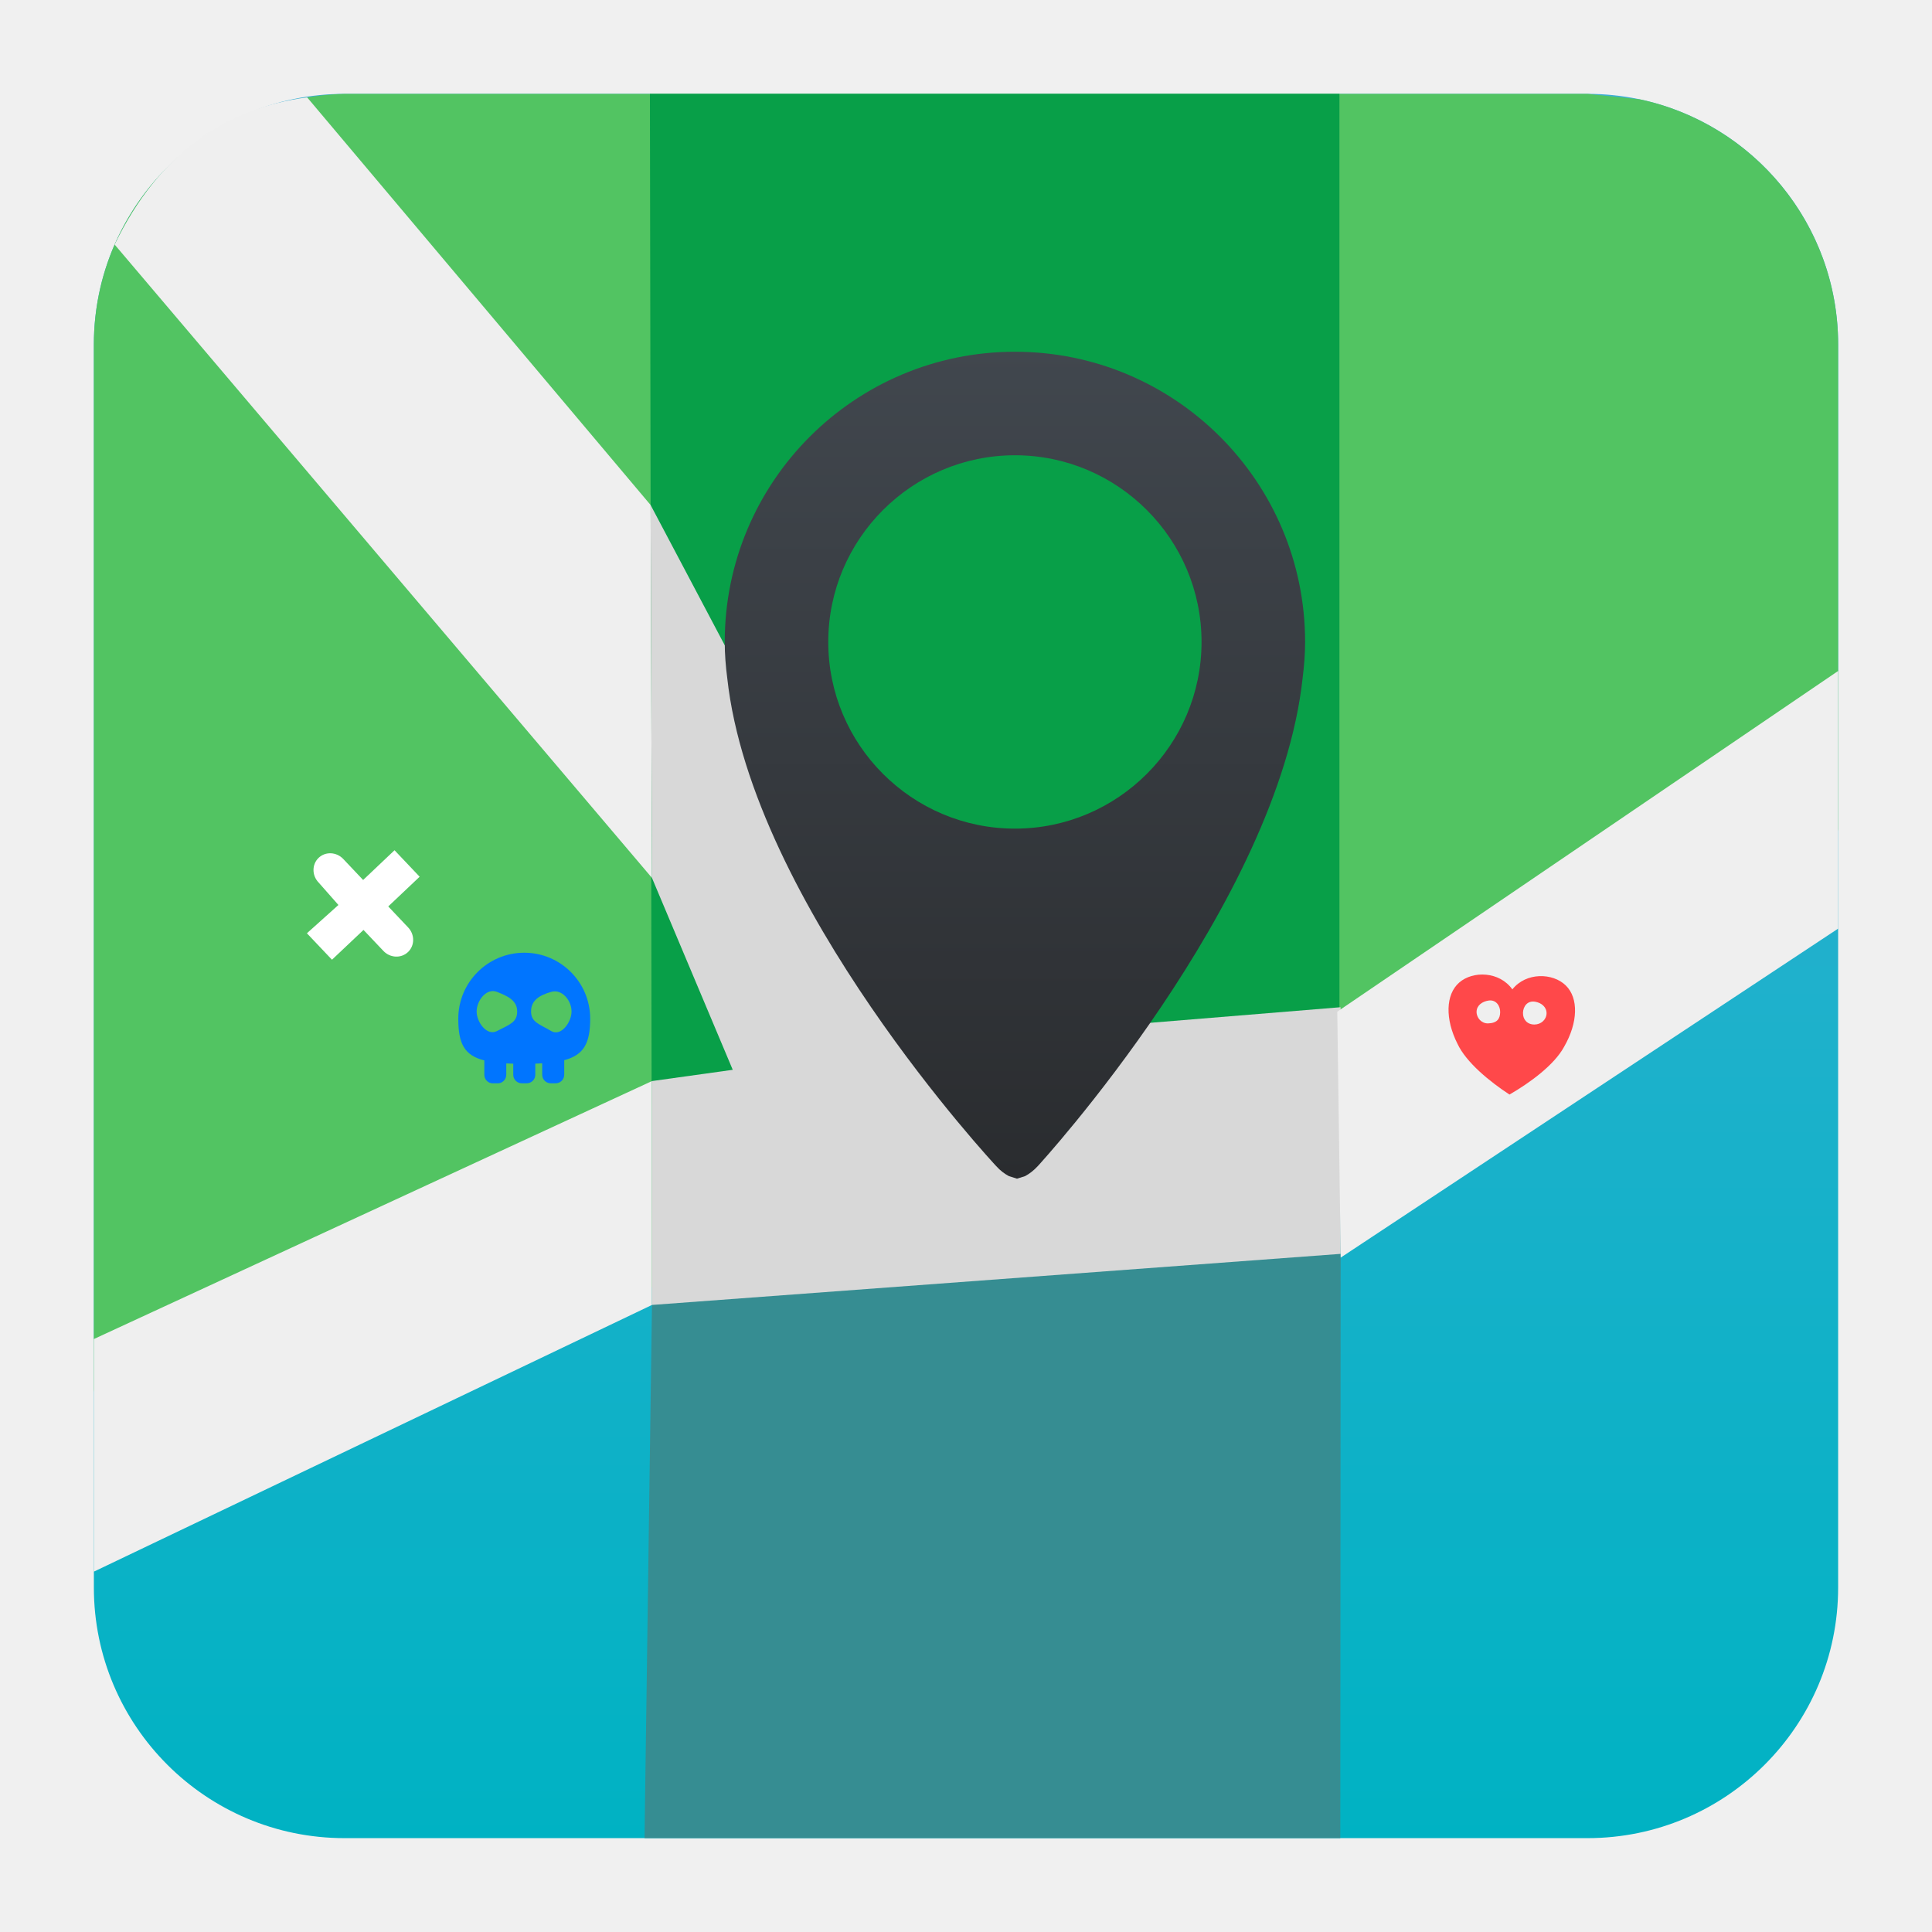
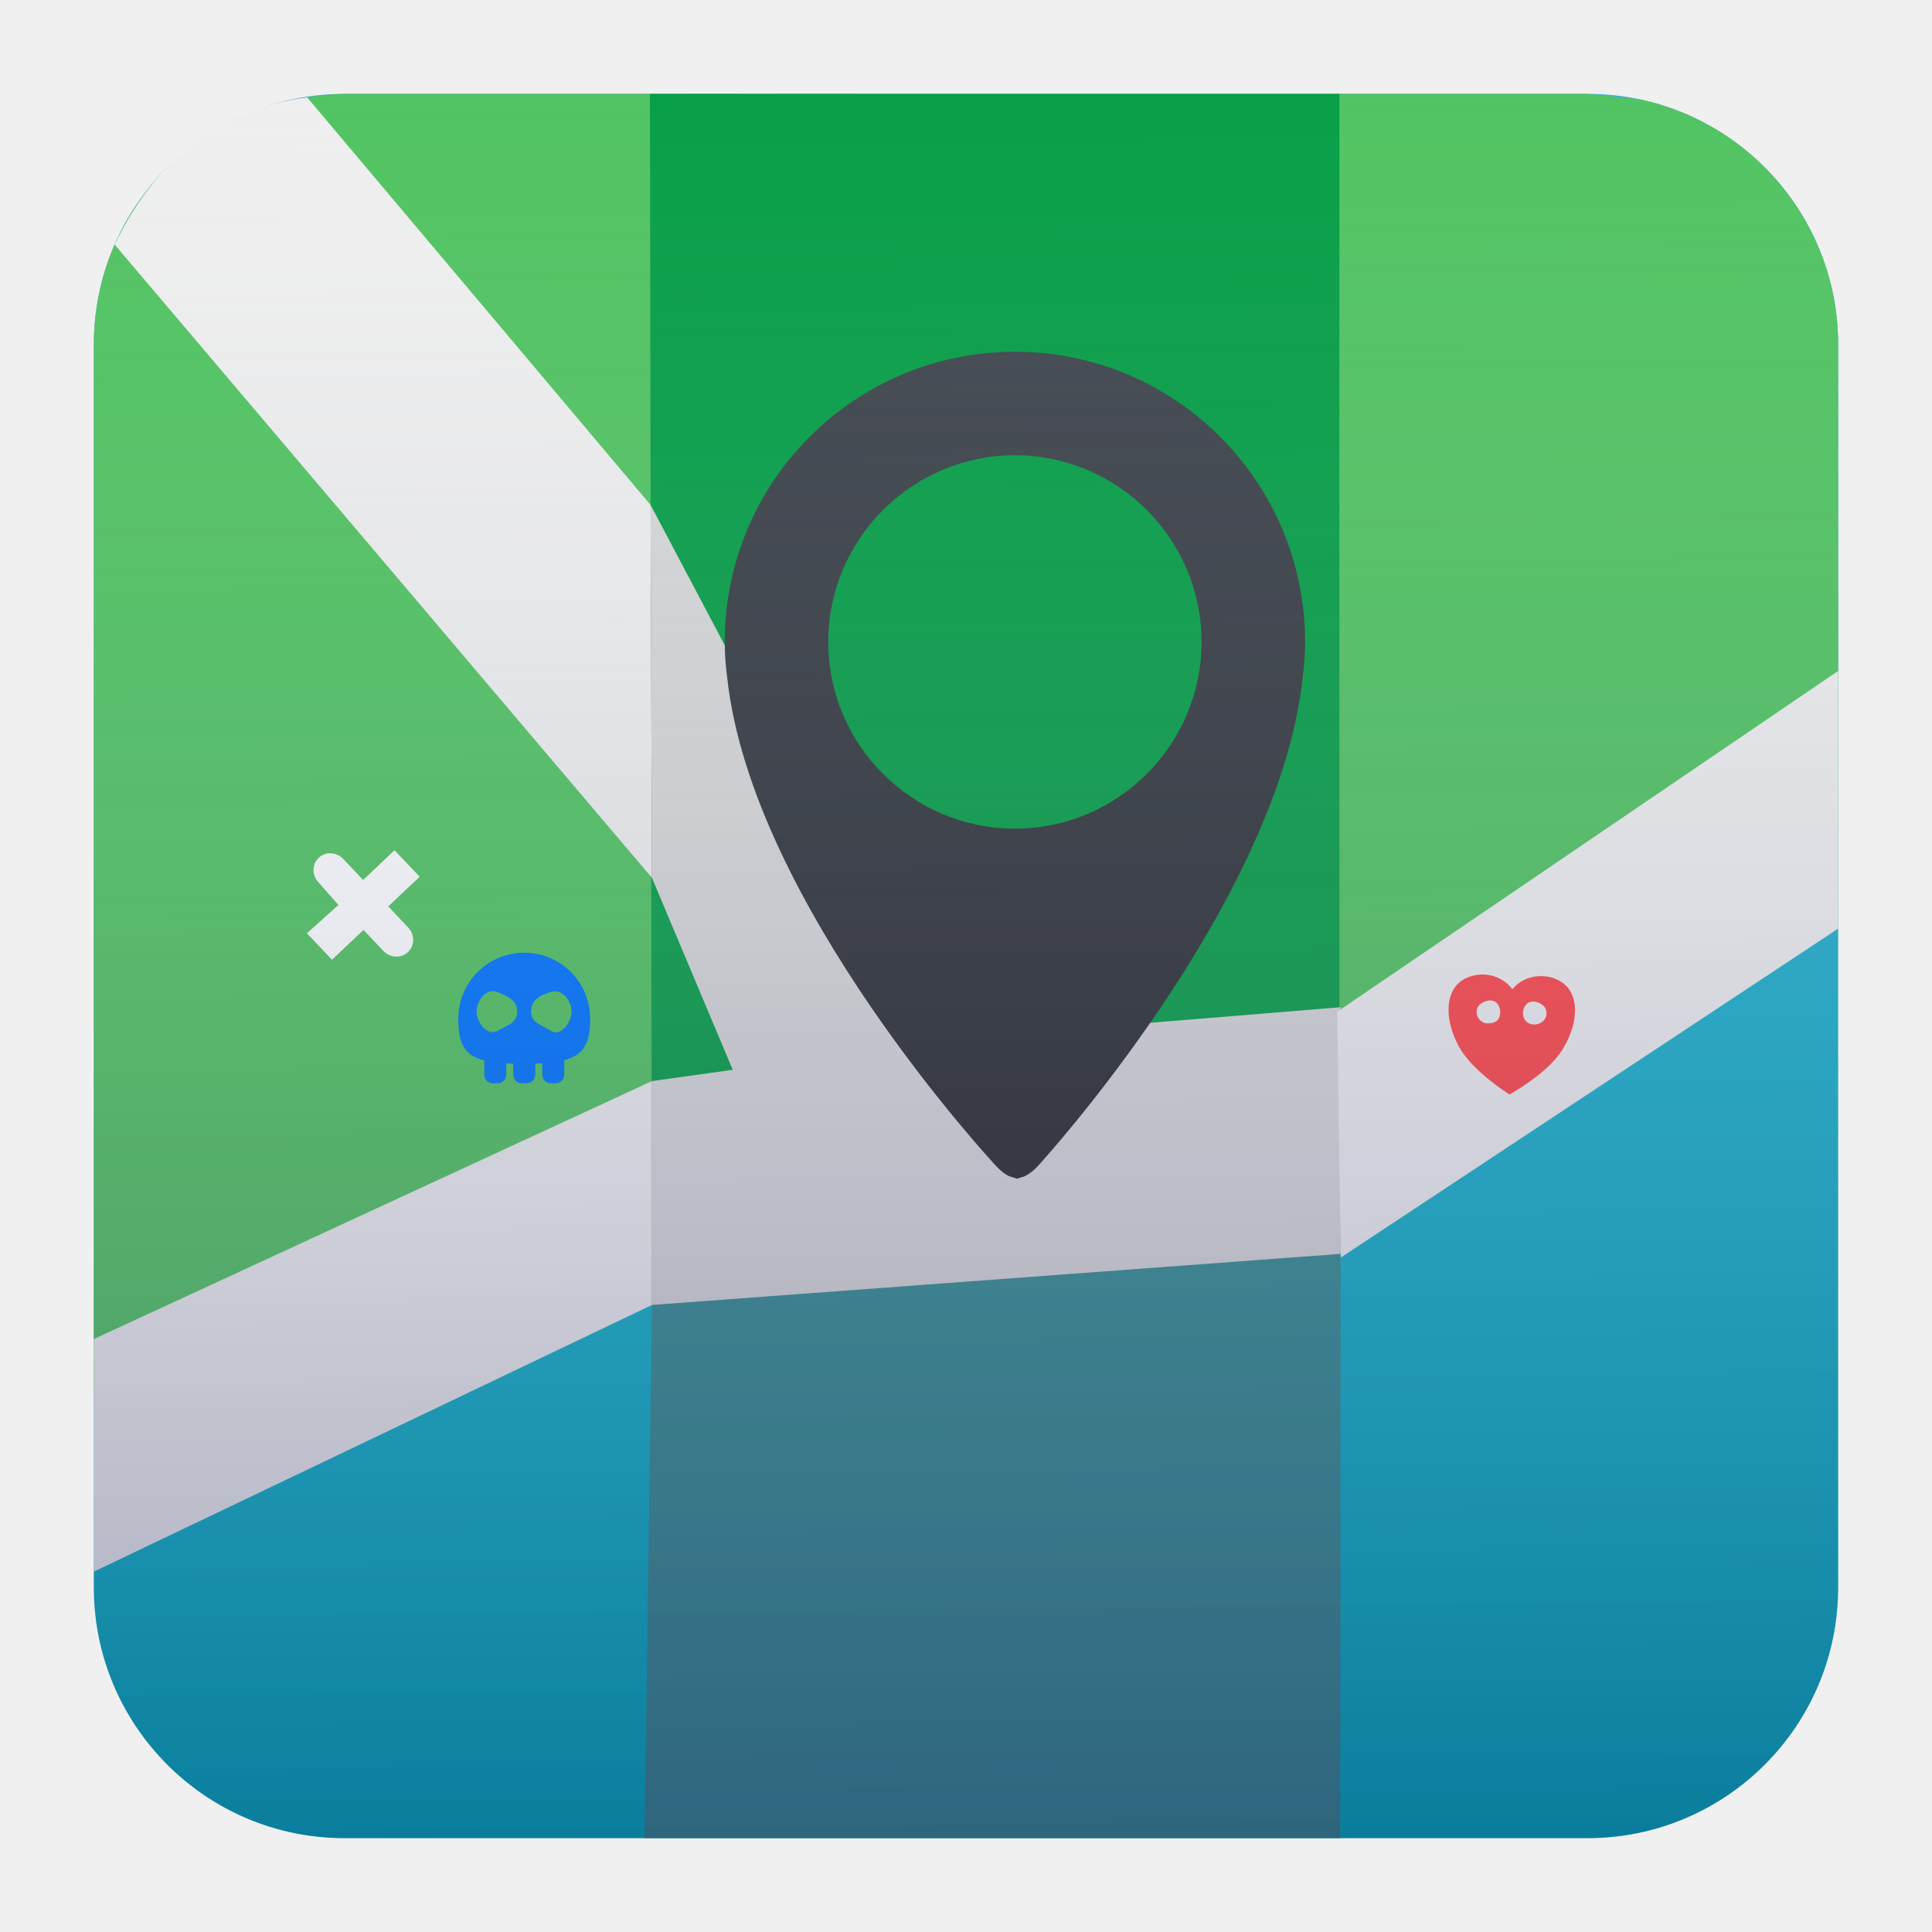
- <svg xmlns="http://www.w3.org/2000/svg" style="clip-rule:evenodd;fill-rule:evenodd;stroke-linejoin:round;stroke-miterlimit:2" version="1.1" viewBox="0 0 48 48">
-   <path d="m45.668 8.56c0-3.438-2.79-6.228-6.228-6.228h-30.88c-3.438 0-6.228 2.79-6.228 6.228v30.88c0 3.438 2.79 6.228 6.228 6.228h30.88c3.438 0 6.228-2.79 6.228-6.228v-30.88z" style="fill:url(#_Linear1)" />
-   <path d="m8.56 2.332h30.88l1.299 0.136c2.815 0.598 4.929 3.099 4.929 6.092v12.027c0 2.075-43.336 17.061-43.336 13.915v-25.942c0-1.898 0.85-3.598 2.19-4.74 1.239-0.977 2.59-1.449 4.038-1.488z" style="fill:url(#_Linear2)" />
-   <path d="m33.278 2.332h-17.131l0.051 30.089 17.08-3.034v-27.055z" style="fill:#089f48" />
-   <path d="m16.013 45.668 0.185-13.247 17.111-3.495-0.01 16.742h-17.286z" style="fill:#368d92" />
-   <path d="m2.332 39.047 13.866-6.626v-5.562l-13.866 6.409v5.779z" style="fill:#efefef" />
-   <path d="m2.848 6.076c1.112-2.286 2.758-3.39 4.783-3.657l8.533 10.128 0.034 9.264-13.35-15.735z" style="fill:#efefef" />
-   <path d="m16.198 26.859 2.007-0.28-2.007-4.768-0.034-9.264 7.034 13.305 10.109-0.828v6.128l-17.109 1.269v-5.562z" style="fill:#d8d8d8" />
-   <path d="m33.309 31.245 12.359-8.174v-6.401l-12.444 8.465 0.085 6.11z" style="fill:#efefef" />
-   <path d="m25.216 8.739c-3.982 0-7.21 3.228-7.21 7.21 0 0.305 0.024 0.602 0.062 0.896 0.616 5.632 6.679 12.123 6.679 12.123 0.109 0.121 0.213 0.195 0.313 0.249l5e-3 3e-3 0.202 0.064 0.202-0.064 5e-3 -3e-3c0.1-0.054 0.205-0.132 0.313-0.249 0 0 5.976-6.503 6.578-12.136 0.036-0.29 0.06-0.585 0.06-0.884-1e-3 -3.981-3.228-7.209-7.209-7.209zm0 11.848c-2.557 0-4.638-2.081-4.638-4.638s2.081-4.638 4.638-4.638c2.556 0 4.636 2.081 4.636 4.638s-2.08 4.638-4.636 4.638z" style="fill-rule:nonzero;fill:url(#_Linear3)" />
-   <path d="m37.574 24.581c0.342-0.431 1.004-0.413 1.326-0.099 0.323 0.314 0.307 0.925-0.041 1.526-0.244 0.452-0.852 0.895-1.356 1.186-0.487-0.319-1.071-0.793-1.29-1.257-0.314-0.619-0.298-1.23 0.041-1.526 0.34-0.297 1.001-0.279 1.32 0.17zm0.565 0.306c0.159 0.027 0.288 0.134 0.285 0.292-5e-3 0.156-0.139 0.274-0.301 0.275-0.188 1e-3 -0.289-0.135-0.285-0.29 4e-3 -0.158 0.109-0.309 0.301-0.277zm-1.153-0.029c0.185-0.026 0.29 0.136 0.285 0.293-4e-3 0.155-0.069 0.268-0.3 0.275-0.161 4e-3 -0.289-0.135-0.286-0.292 5e-3 -0.157 0.141-0.253 0.301-0.276z" style="fill:#ff484a" />
-   <path d="m12.367 26.915h-0.124c-0.117 0-0.21-0.096-0.21-0.212v-0.357c-0.503-0.126-0.647-0.425-0.647-1.038 0-0.904 0.734-1.638 1.639-1.638 0.904 0 1.638 0.734 1.638 1.638 0 0.604-0.153 0.902-0.645 1.032v0.361c0 0.118-0.095 0.213-0.212 0.213h-0.123c-0.117 0-0.212-0.095-0.212-0.213v-0.284c-0.056 5e-3 -0.112 6e-3 -0.172 9e-3v0.277c0 0.116-0.095 0.211-0.212 0.211h-0.123c-0.117 0-0.212-0.095-0.212-0.211v-0.276c-0.06-2e-3 -0.118-4e-3 -0.174-7e-3v0.283c0 0.116-0.095 0.212-0.211 0.212zm-0.022-2.273c0.279 0.109 0.504 0.218 0.504 0.488 0 0.269-0.182 0.321-0.504 0.487-0.246 0.128-0.503-0.218-0.503-0.487 0-0.27 0.244-0.589 0.503-0.488zm1.352 0c0.268-0.076 0.503 0.218 0.503 0.488 0 0.269-0.264 0.629-0.503 0.487-0.293-0.174-0.503-0.218-0.503-0.487 0-0.27 0.196-0.401 0.503-0.488z" style="fill:#0075ff" />
-   <path d="m8.529 21.342 0.493 0.521 0.78-0.739 0.624 0.658-0.78 0.738 0.494 0.522c0.168 0.177 0.166 0.452-4e-3 0.612-0.17 0.161-0.444 0.148-0.611-0.029l-0.494-0.521-0.783 0.74-0.623-0.657 0.783-0.703-0.494-0.56c-0.169-0.177-0.166-0.451 3e-3 -0.612 0.17-0.161 0.444-0.148 0.612 0.03z" style="fill:#fff" />
-   <defs>
+ <svg xmlns="http://www.w3.org/2000/svg" xmlns:xlink="http://www.w3.org/1999/xlink" style="clip-rule:evenodd;fill-rule:evenodd;stroke-linejoin:round;stroke-miterlimit:2" version="1.1" viewBox="0 0 48 48" id="svg43">
+   <path d="m45.668 8.56c0-3.438-2.79-6.228-6.228-6.228h-30.88c-3.438 0-6.228 2.79-6.228 6.228v30.88c0 3.438 2.79 6.228 6.228 6.228h30.88c3.438 0 6.228-2.79 6.228-6.228v-30.88z" style="fill:url(#_Linear1)" id="path2" />
+   <path d="m8.56 2.332h30.88l1.299 0.136c2.815 0.598 4.929 3.099 4.929 6.092v12.027c0 2.075-43.336 17.061-43.336 13.915v-25.942c0-1.898 0.85-3.598 2.19-4.74 1.239-0.977 2.59-1.449 4.038-1.488z" style="fill:url(#_Linear2)" id="path4" />
+   <path d="m33.278 2.332h-17.131l0.051 30.089 17.08-3.034v-27.055z" style="fill:#089f48" id="path6" />
+   <path d="m16.013 45.668 0.185-13.247 17.111-3.495-0.01 16.742h-17.286z" style="fill:#368d92" id="path8" />
+   <path d="m2.332 39.047 13.866-6.626v-5.562l-13.866 6.409v5.779z" style="fill:#efefef" id="path10" />
+   <path d="m2.848 6.076c1.112-2.286 2.758-3.39 4.783-3.657l8.533 10.128 0.034 9.264-13.35-15.735z" style="fill:#efefef" id="path12" />
+   <path d="m16.198 26.859 2.007-0.28-2.007-4.768-0.034-9.264 7.034 13.305 10.109-0.828v6.128l-17.109 1.269v-5.562z" style="fill:#d8d8d8" id="path14" />
+   <path d="m33.309 31.245 12.359-8.174v-6.401l-12.444 8.465 0.085 6.11z" style="fill:#efefef" id="path16" />
+   <path d="m25.216 8.739c-3.982 0-7.21 3.228-7.21 7.21 0 0.305 0.024 0.602 0.062 0.896 0.616 5.632 6.679 12.123 6.679 12.123 0.109 0.121 0.213 0.195 0.313 0.249l5e-3 3e-3 0.202 0.064 0.202-0.064 5e-3 -3e-3c0.1-0.054 0.205-0.132 0.313-0.249 0 0 5.976-6.503 6.578-12.136 0.036-0.29 0.06-0.585 0.06-0.884-1e-3 -3.981-3.228-7.209-7.209-7.209zm0 11.848c-2.557 0-4.638-2.081-4.638-4.638s2.081-4.638 4.638-4.638c2.556 0 4.636 2.081 4.636 4.638s-2.08 4.638-4.636 4.638z" style="fill-rule:nonzero;fill:url(#_Linear3)" id="path18" />
+   <path d="m37.574 24.581c0.342-0.431 1.004-0.413 1.326-0.099 0.323 0.314 0.307 0.925-0.041 1.526-0.244 0.452-0.852 0.895-1.356 1.186-0.487-0.319-1.071-0.793-1.29-1.257-0.314-0.619-0.298-1.23 0.041-1.526 0.34-0.297 1.001-0.279 1.32 0.17zm0.565 0.306c0.159 0.027 0.288 0.134 0.285 0.292-5e-3 0.156-0.139 0.274-0.301 0.275-0.188 1e-3 -0.289-0.135-0.285-0.29 4e-3 -0.158 0.109-0.309 0.301-0.277zm-1.153-0.029c0.185-0.026 0.29 0.136 0.285 0.293-4e-3 0.155-0.069 0.268-0.3 0.275-0.161 4e-3 -0.289-0.135-0.286-0.292 5e-3 -0.157 0.141-0.253 0.301-0.276z" style="fill:#ff484a" id="path20" />
+   <path d="m12.367 26.915h-0.124c-0.117 0-0.21-0.096-0.21-0.212v-0.357c-0.503-0.126-0.647-0.425-0.647-1.038 0-0.904 0.734-1.638 1.639-1.638 0.904 0 1.638 0.734 1.638 1.638 0 0.604-0.153 0.902-0.645 1.032v0.361c0 0.118-0.095 0.213-0.212 0.213h-0.123c-0.117 0-0.212-0.095-0.212-0.213v-0.284c-0.056 5e-3 -0.112 6e-3 -0.172 9e-3v0.277c0 0.116-0.095 0.211-0.212 0.211h-0.123c-0.117 0-0.212-0.095-0.212-0.211v-0.276c-0.06-2e-3 -0.118-4e-3 -0.174-7e-3v0.283c0 0.116-0.095 0.212-0.211 0.212zm-0.022-2.273c0.279 0.109 0.504 0.218 0.504 0.488 0 0.269-0.182 0.321-0.504 0.487-0.246 0.128-0.503-0.218-0.503-0.487 0-0.27 0.244-0.589 0.503-0.488zm1.352 0c0.268-0.076 0.503 0.218 0.503 0.488 0 0.269-0.264 0.629-0.503 0.487-0.293-0.174-0.503-0.218-0.503-0.487 0-0.27 0.196-0.401 0.503-0.488z" style="fill:#0075ff" id="path22" />
+   <path d="m8.529 21.342 0.493 0.521 0.78-0.739 0.624 0.658-0.78 0.738 0.494 0.522c0.168 0.177 0.166 0.452-4e-3 0.612-0.17 0.161-0.444 0.148-0.611-0.029l-0.494-0.521-0.783 0.74-0.623-0.657 0.783-0.703-0.494-0.56c-0.169-0.177-0.166-0.451 3e-3 -0.612 0.17-0.161 0.444-0.148 0.612 0.03z" style="fill:#fff" id="path24" />
+   <defs id="defs41">
    <linearGradient id="_Linear1" x2="1" gradientTransform="matrix(2.65364e-15,-43.3373,43.3373,2.65364e-15,404.026,45.6687)" gradientUnits="userSpaceOnUse">
-       <stop style="stop-color:#00b2c3" offset="0" />
-       <stop style="stop-color:#3fafd5" offset="1" />
+       <stop style="stop-color:#00b2c3" offset="0" id="stop26" />
+       <stop style="stop-color:#3fafd5" offset="1" id="stop28" />
    </linearGradient>
    <linearGradient id="_Linear2" x2="1" gradientTransform="matrix(14.2858,-822.857,822.857,14.2858,4057.8,1028.53)" gradientUnits="userSpaceOnUse">
-       <stop style="stop-color:#00b344" offset="0" />
-       <stop style="stop-color:#52c462" offset="1" />
+       <stop style="stop-color:#00b344" offset="0" id="stop31" />
+       <stop style="stop-color:#52c462" offset="1" id="stop33" />
    </linearGradient>
    <linearGradient id="_Linear3" x2="1" gradientTransform="matrix(.150483 -20.4809 20.4809 .150483 25.0651 29.22)" gradientUnits="userSpaceOnUse">
-       <stop style="stop-color:#2a2c2f" offset="0" />
-       <stop style="stop-color:#41474e" offset="1" />
+       <stop style="stop-color:#2a2c2f" offset="0" id="stop36" />
+       <stop style="stop-color:#41474e" offset="1" id="stop38" />
+     </linearGradient>
+     <linearGradient xlink:href="#_Linear1-3" id="linearGradient4572" x1="23.688" y1="60.61" x2="23.295" y2="17.085" gradientUnits="userSpaceOnUse" gradientTransform="translate(0.4067794,-15.05085)" />
+     <linearGradient id="_Linear1-3" x2="1" gradientTransform="matrix(0,-36.5025,36.5025,0,509.5872,57.62035)" gradientUnits="userSpaceOnUse" x1="0" y1="0" y2="0" spreadMethod="pad">
+       <stop style="stop-color:#1d1d58;stop-opacity:0.353" offset="0" id="stop10" />
+       <stop style="stop-color:#cfdce1;stop-opacity:0" offset="1" id="stop12" />
    </linearGradient>
  </defs>
+   <path d="m 39.44,2.332 c 3.438,0 6.228,2.79 6.228,6.228 v 30.88 c 0,3.438 -2.79,6.228 -6.228,6.228 H 8.56 c -3.438,0 -6.228,-2.79 -6.228,-6.228 V 8.56 C 2.332,5.122 5.122,2.332 8.56,2.332 Z" style="clip-rule:evenodd;fill:url(#linearGradient4572);fill-opacity:1;fill-rule:evenodd;stroke-linejoin:round;stroke-miterlimit:2" id="path2-6" />
</svg>
